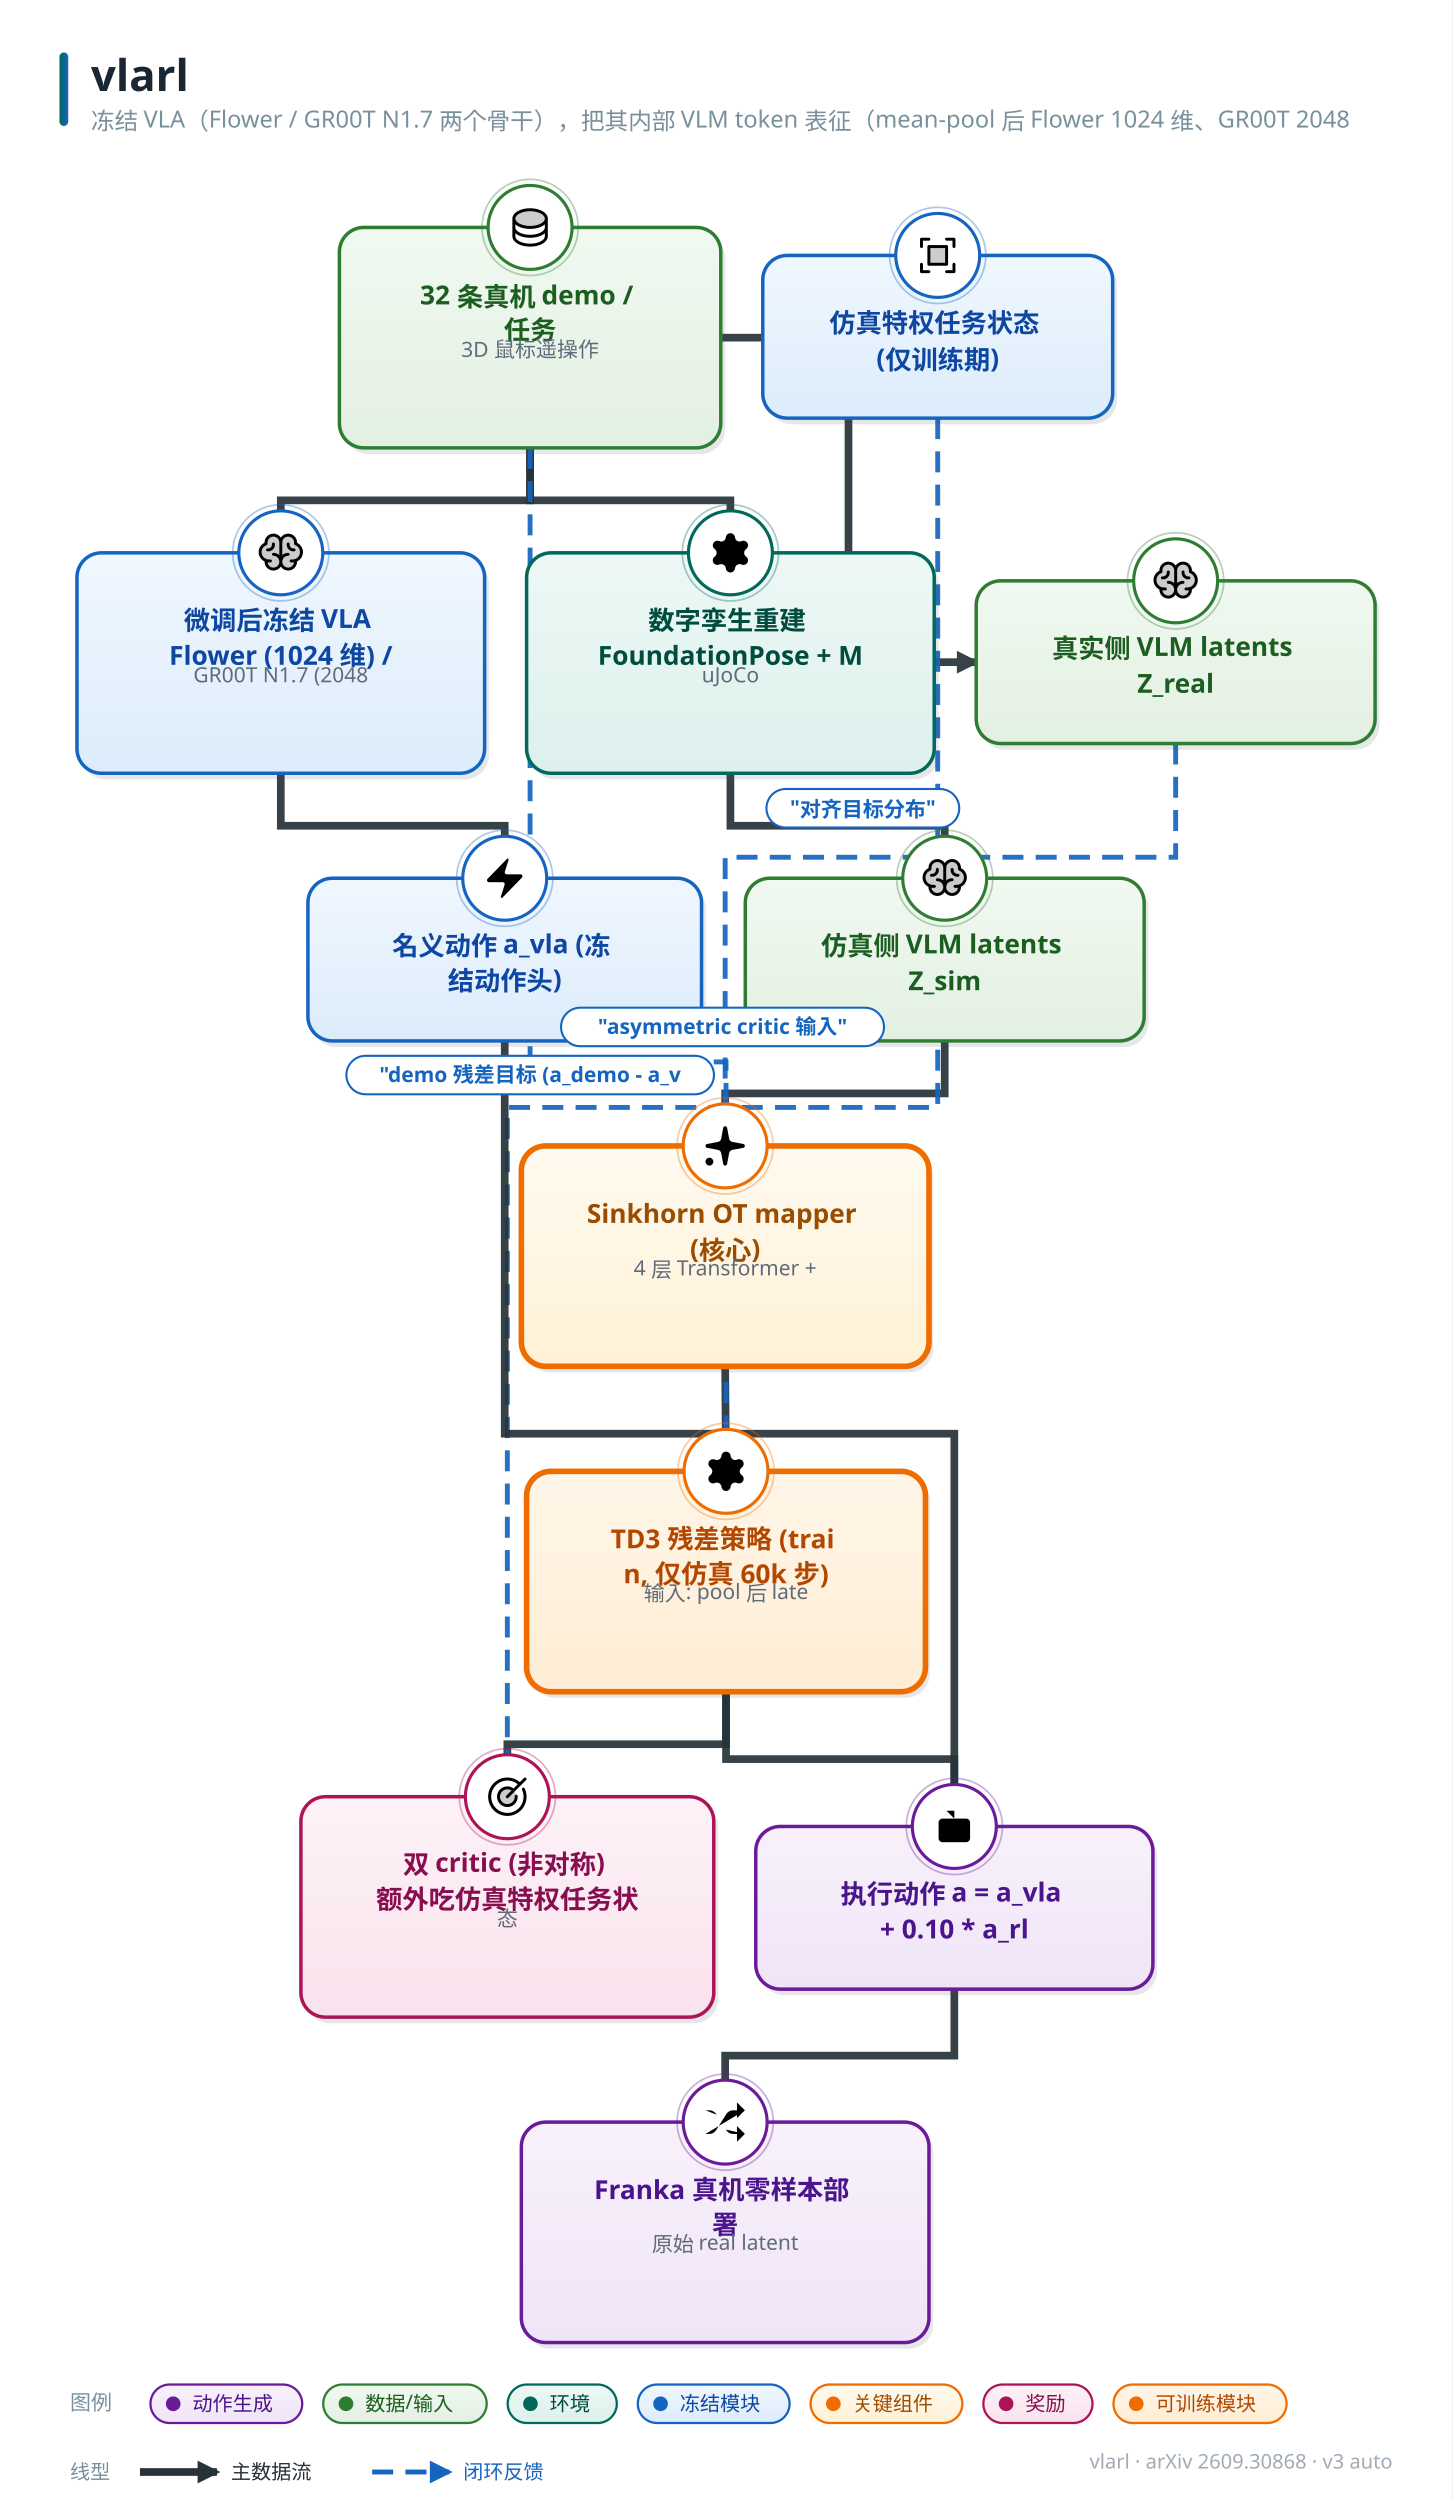
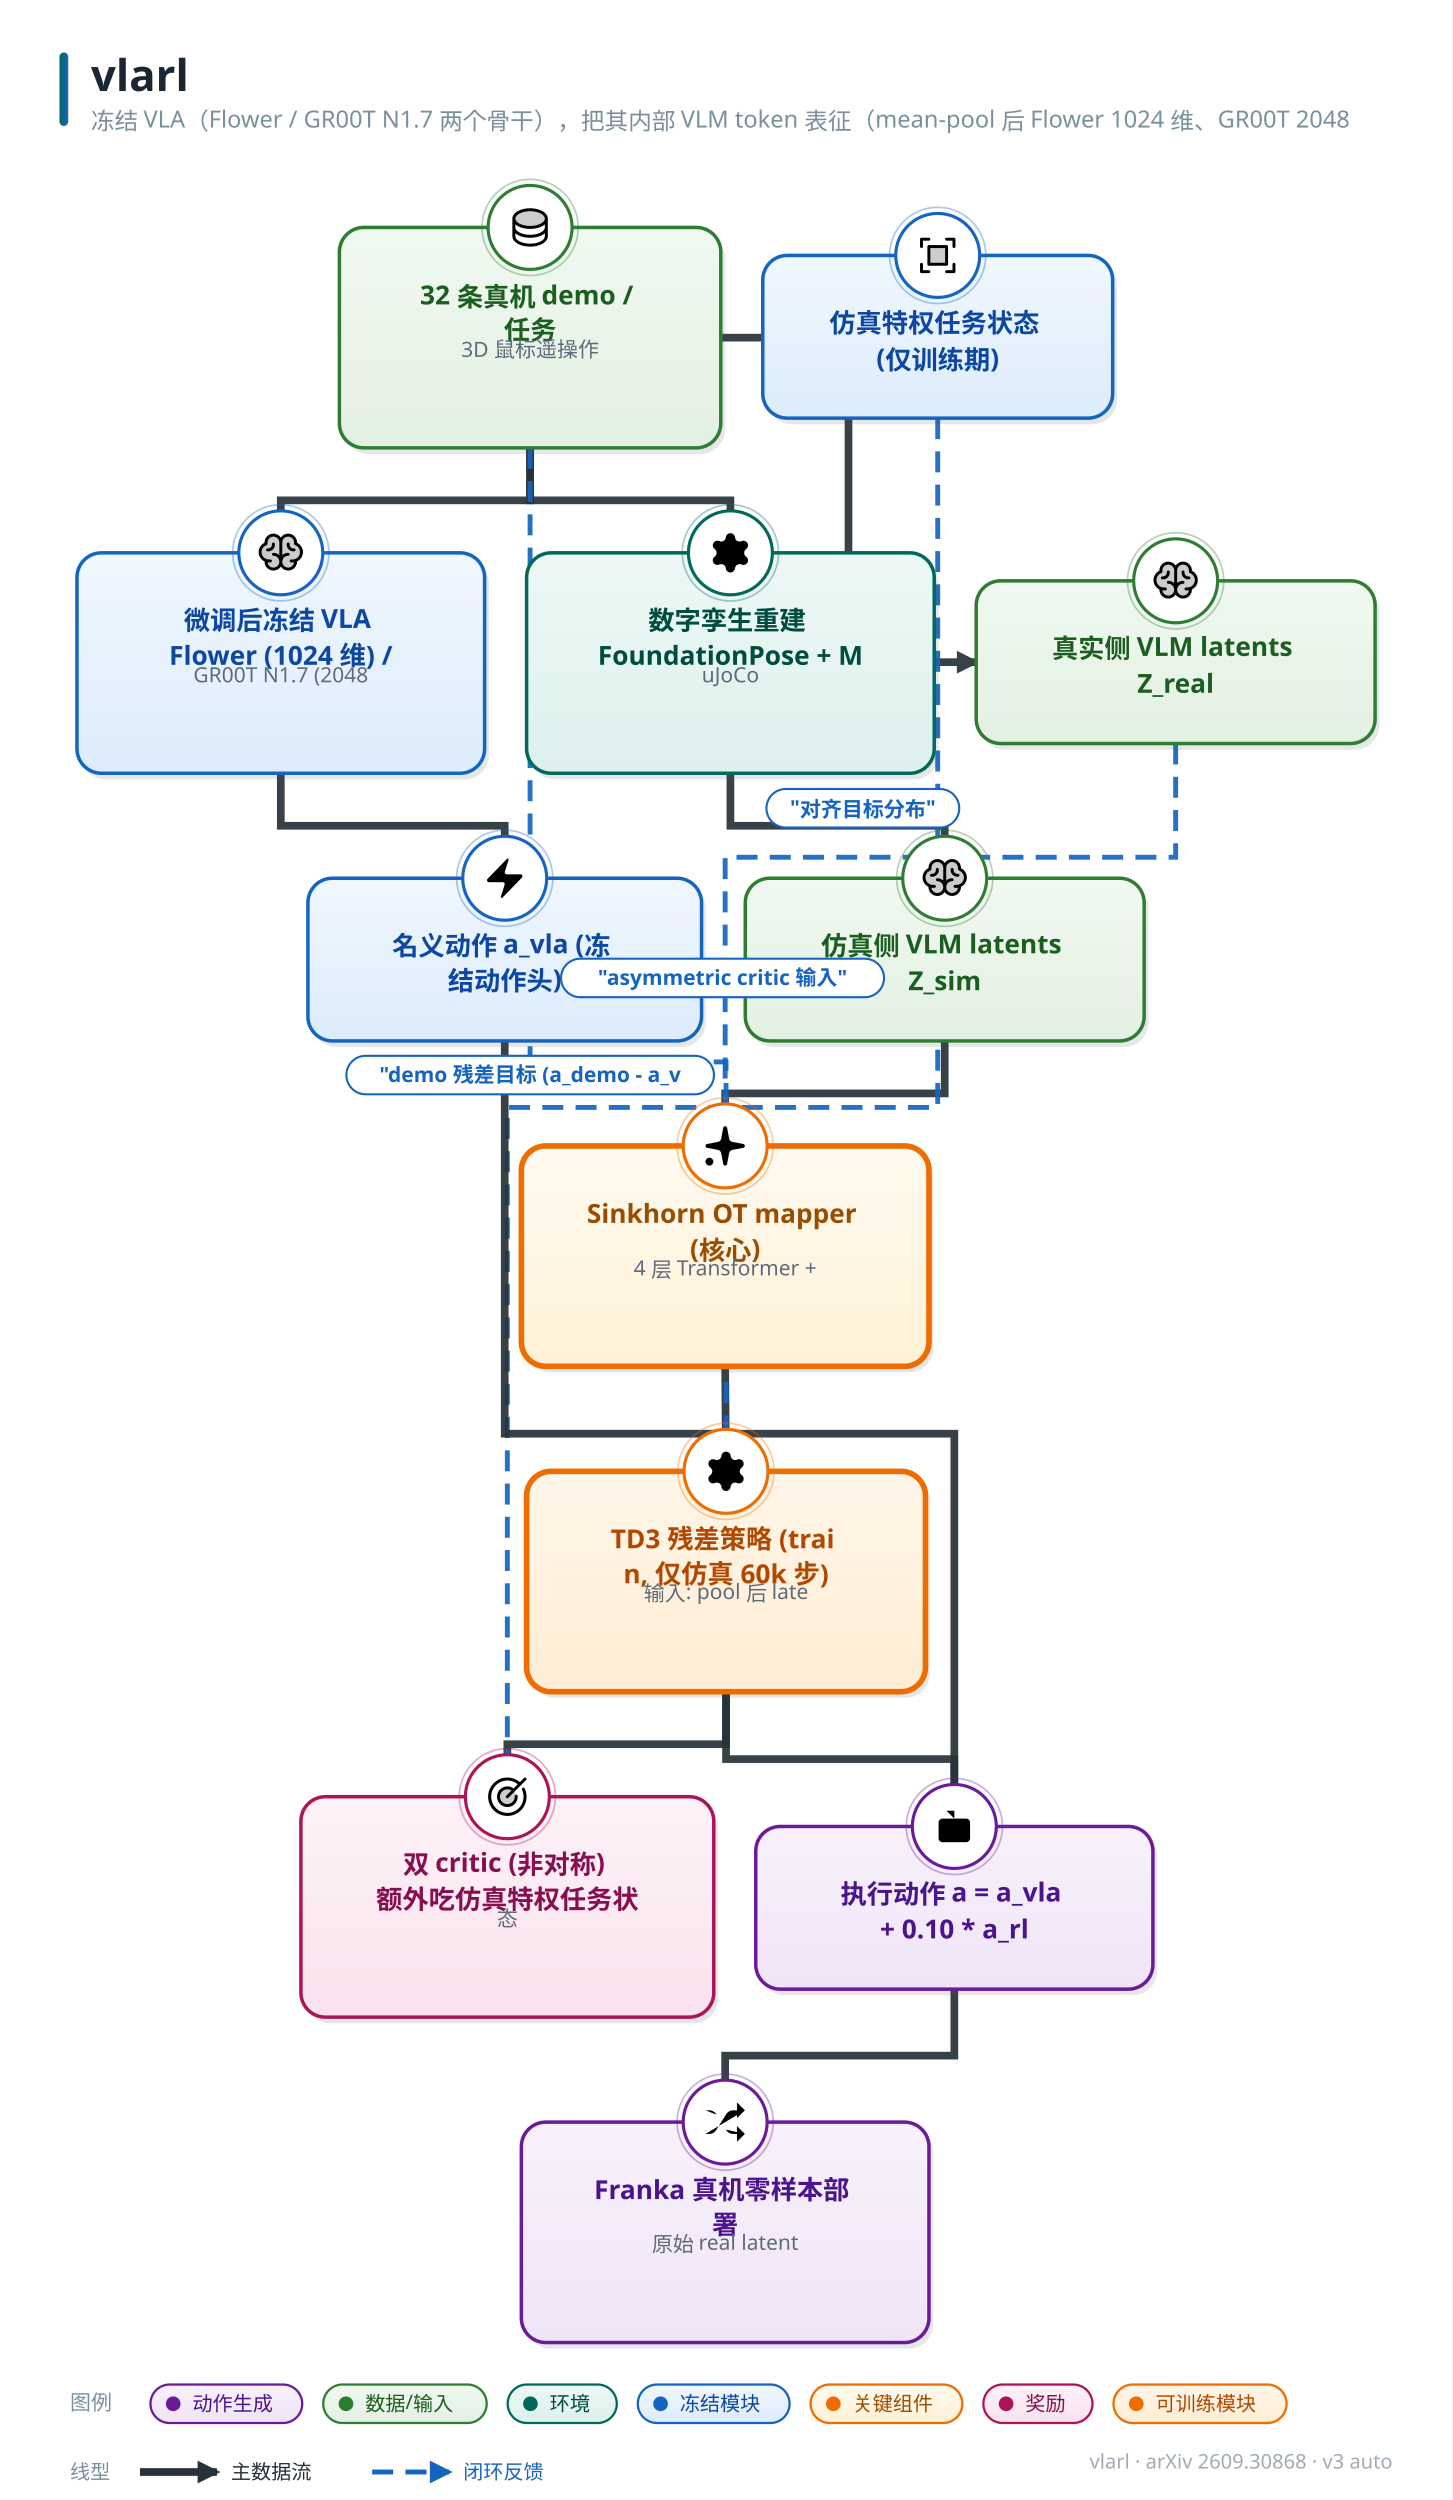
<svg xmlns="http://www.w3.org/2000/svg" width="830" height="1429" viewBox="0 0 830 1429" font-family="'PingFang SC','Hiragino Sans GB','Microsoft YaHei','Segoe UI',sans-serif">
  <style>text{font-family:'PingFang SC','Hiragino Sans GB','Microsoft YaHei','Segoe UI',sans-serif;} .lbl{font-weight:700;}</style>
  <defs>
    <linearGradient id="g-data" x1="0" y1="0" x2="0" y2="1">
      <stop offset="0" stop-color="#f1f9f1" />
      <stop offset="1" stop-color="#e2f0e2" />
    </linearGradient>
    <linearGradient id="g-frozen" x1="0" y1="0" x2="0" y2="1">
      <stop offset="0" stop-color="#f0f7fe" />
      <stop offset="1" stop-color="#dcecfb" />
    </linearGradient>
    <linearGradient id="g-train" x1="0" y1="0" x2="0" y2="1">
      <stop offset="0" stop-color="#fff6e8" />
      <stop offset="1" stop-color="#ffedd4" />
    </linearGradient>
    <linearGradient id="g-loss" x1="0" y1="0" x2="0" y2="1">
      <stop offset="0" stop-color="#fdf0f1" />
      <stop offset="1" stop-color="#f9e0e2" />
    </linearGradient>
    <linearGradient id="g-act" x1="0" y1="0" x2="0" y2="1">
      <stop offset="0" stop-color="#f8f1fb" />
      <stop offset="1" stop-color="#f0e4f7" />
    </linearGradient>
    <linearGradient id="g-loop" x1="0" y1="0" x2="0" y2="1">
      <stop offset="0" stop-color="#f2f5f7" />
      <stop offset="1" stop-color="#e6ebee" />
    </linearGradient>
    <linearGradient id="g-env" x1="0" y1="0" x2="0" y2="1">
      <stop offset="0" stop-color="#eef8f6" />
      <stop offset="1" stop-color="#dcf0ec" />
    </linearGradient>
    <linearGradient id="g-mem" x1="0" y1="0" x2="0" y2="1">
      <stop offset="0" stop-color="#fffef0" />
      <stop offset="1" stop-color="#fdf6d8" />
    </linearGradient>
    <linearGradient id="g-reward" x1="0" y1="0" x2="0" y2="1">
      <stop offset="0" stop-color="#fdf2f7" />
      <stop offset="1" stop-color="#f9e2ed" />
    </linearGradient>
    <linearGradient id="g-key" x1="0" y1="0" x2="0" y2="1">
      <stop offset="0" stop-color="#fffaf0" />
      <stop offset="1" stop-color="#fff1d6" />
    </linearGradient>
    <linearGradient id="g-title" x1="0" y1="0" x2="1" y2="0">
      <stop offset="0" stop-color="#00695c" />
      <stop offset="1" stop-color="#1565c0" />
    </linearGradient>
    <marker id="arr-main" viewBox="0 0 10 10" refX="8.5" refY="5" markerWidth="13" markerHeight="13" markerUnits="userSpaceOnUse" orient="auto-start-reverse">
      <path d="M0 0 L10 5 L0 10 z" fill="#546e7a" />
    </marker>
    <marker id="arr-thick" viewBox="0 0 10 10" refX="8.5" refY="5" markerWidth="13" markerHeight="13" markerUnits="userSpaceOnUse" orient="auto-start-reverse">
      <path d="M0 0 L10 5 L0 10 z" fill="#263238" />
    </marker>
    <marker id="arr-thin" viewBox="0 0 10 10" refX="8.5" refY="5" markerWidth="13" markerHeight="13" markerUnits="userSpaceOnUse" orient="auto-start-reverse">
      <path d="M0 0 L10 5 L0 10 z" fill="#9fb0bb" />
    </marker>
    <marker id="arr-fb" viewBox="0 0 10 10" refX="8.5" refY="5" markerWidth="13" markerHeight="13" markerUnits="userSpaceOnUse" orient="auto-start-reverse">
      <path d="M0 0 L10 5 L0 10 z" fill="#1565c0" />
    </marker>
    <marker id="arr-loss" viewBox="0 0 10 10" refX="8.5" refY="5" markerWidth="13" markerHeight="13" markerUnits="userSpaceOnUse" orient="auto-start-reverse">
      <path d="M0 0 L10 5 L0 10 z" fill="#c62828" />
    </marker>
  </defs>
  <rect width="830" height="1429" fill="#ffffff" />
  <rect x="34" y="30" width="5" height="42" rx="2.5" fill="url(#g-title)" />
  <text x="52" y="52" font-size="25" font-weight="800" fill="#1a2733">vlarl</text>
  <text x="52" y="74" font-size="13.5" fill="#78909c">冻结 VLA（Flower / GR00T N1.7 两个骨干），把其内部 VLM token 表征（mean-pool 后 Flower 1024 维、GR00T 2048 </text>
  <text x="796" y="1411" font-size="11.5" fill="#a0aab4" text-anchor="end">vlarl · arXiv 2609.30868 · v3 auto</text>
  <path d="M 303.0 256.0 L 303.0 286.0 L 160.5 286.0 L 160.5 316.0" fill="none" stroke="#263238" stroke-width="4.4" marker-end="url(#arr-thick)" opacity="0.92" />
  <path d="M 303.0 256.0 L 303.0 286.0 L 417.5 286.0 L 417.5 316.0" fill="none" stroke="#263238" stroke-width="4.4" marker-end="url(#arr-thick)" opacity="0.92" />
  <path d="M 417.5 442.0 L 417.5 472.0 L 540.0 472.0 L 540.0 502.0" fill="none" stroke="#263238" stroke-width="4.4" marker-end="url(#arr-thick)" opacity="0.92" />
  <path d="M 412.0 193.0 L 485.0 193.0 L 485.0 378.5 L 558.0 378.5" fill="none" stroke="#263238" stroke-width="4.4" marker-end="url(#arr-thick)" opacity="0.92" />
  <path d="M 540.0 595.0 L 540.0 625.0 L 414.5 625.0 L 414.5 655.0" fill="none" stroke="#263238" stroke-width="4.4" marker-end="url(#arr-thick)" opacity="0.92" />
  <path d="M 672.0 425.0 L 672.0 490.0 L 414.5 490.0 L 414.5 655.0" fill="none" stroke="#1565c0" stroke-width="2.8" stroke-dasharray="12 7" marker-end="url(#arr-fb)" opacity="0.92" />
  <path d="M 414.5 781.0 L 415.0 841.0" fill="none" stroke="#263238" stroke-width="4.4" marker-end="url(#arr-thick)" opacity="0.92" />
  <path d="M 160.5 442.0 L 160.5 472.0 L 288.5 472.0 L 288.5 502.0" fill="none" stroke="#263238" stroke-width="4.4" marker-end="url(#arr-thick)" opacity="0.92" />
  <path d="M 303.0 256.0 L 303.0 607.0 L 415.0 607.0 L 415.0 841.0" fill="none" stroke="#1565c0" stroke-width="2.8" stroke-dasharray="12 7" marker-end="url(#arr-fb)" opacity="0.92" />
  <path d="M 415.0 967.0 L 415.0 997.0 L 290.0 997.0 L 290.0 1027.0" fill="none" stroke="#263238" stroke-width="4.4" marker-end="url(#arr-thick)" opacity="0.92" />
  <path d="M 536.0 239.0 L 536.0 633.0 L 290.0 633.0 L 290.0 1027.0" fill="none" stroke="#1565c0" stroke-width="2.8" stroke-dasharray="12 7" marker-end="url(#arr-fb)" opacity="0.92" />
  <path d="M 288.5 595.0 L 288.5 819.5 L 545.5 819.5 L 545.5 1044.0" fill="none" stroke="#263238" stroke-width="4.4" marker-end="url(#arr-thick)" opacity="0.92" />
  <path d="M 415.0 967.0 L 415.0 1005.5 L 545.5 1005.5 L 545.5 1044.0" fill="none" stroke="#263238" stroke-width="4.4" marker-end="url(#arr-thick)" opacity="0.92" />
  <path d="M 545.5 1137.0 L 545.5 1175.0 L 414.5 1175.0 L 414.5 1213.0" fill="none" stroke="#263238" stroke-width="4.4" marker-end="url(#arr-thick)" opacity="0.92" />
  <rect x="196.5" y="133.5" width="218" height="126" rx="14" fill="#37474f" opacity="0.13" />
  <rect x="194" y="130" width="218" height="126" rx="14" fill="url(#g-data)" stroke="#2e7d32" stroke-width="2.0" />
  <circle cx="303.0" cy="130" r="24" fill="#ffffff" stroke="#2e7d32" stroke-width="1.8" />
  <circle cx="303.0" cy="130" r="27.5" fill="none" stroke="#2e7d32" stroke-width="1" opacity="0.35" />
  <g transform="translate(289.5,116.5) scale(0.1055)">
    <path d="M216,80c0,26.51-39.4,48-88,48S40,106.51,40,80s39.4-48,88-48S216,53.49,216,80Z" opacity="0.2" />
    <path d="M128,24C74.17,24,32,48.6,32,80v96c0,31.4,42.17,56,96,56s96-24.6,96-56V80C224,48.6,181.83,24,128,24Zm80,104c0,9.62-7.88,19.43-21.61,26.92C170.93,163.35,150.19,168,128,168s-42.93-4.65-58.39-13.08C55.88,147.43,48,137.62,48,128V111.36c17.06,15,46.23,24.64,80,24.64s62.94-9.68,80-24.64ZM69.61,53.08C85.07,44.65,105.81,40,128,40s42.93,4.65,58.39,13.08C200.12,60.57,208,70.38,208,80s-7.88,19.43-21.61,26.92C170.93,115.35,150.19,120,128,120s-42.93-4.65-58.39-13.08C55.88,99.43,48,89.62,48,80S55.88,60.57,69.61,53.08ZM186.39,202.92C170.93,211.35,150.19,216,128,216s-42.93-4.65-58.39-13.08C55.88,195.43,48,185.62,48,176V159.36c17.06,15,46.23,24.64,80,24.64s62.94-9.68,80-24.64V176C208,185.62,200.12,195.43,186.39,202.92Z" />
  </g>
  <text x="303.0" y="174" font-size="15" class="lbl" fill="#1b5e20" text-anchor="middle">
    <tspan x="303.0" dy="0">32 条真机 demo / </tspan>
    <tspan x="303.0" dy="20">任务</tspan>
  </text>
  <text x="303.0" y="204" font-size="12" fill="#5f6b7a" text-anchor="middle">3D 鼠标遥操作</text>
  <rect x="46.5" y="319.5" width="233" height="126" rx="14" fill="#37474f" opacity="0.13" />
  <rect x="44" y="316" width="233" height="126" rx="14" fill="url(#g-frozen)" stroke="#1565c0" stroke-width="2.0" />
  <circle cx="160.5" cy="316" r="24" fill="#ffffff" stroke="#1565c0" stroke-width="1.8" />
  <circle cx="160.5" cy="316" r="27.5" fill="none" stroke="#1565c0" stroke-width="1" opacity="0.35" />
  <g transform="translate(147.0,302.5) scale(0.1055)">
    <path d="M240,124a48,48,0,0,1-32,45.27h0V176a40,40,0,0,1-80,0,40,40,0,0,1-80,0v-6.73h0a48,48,0,0,1,0-90.54V72a40,40,0,0,1,80,0,40,40,0,0,1,80,0v6.73A48,48,0,0,1,240,124Z" opacity="0.2" />
    <path d="M248,124a56.11,56.11,0,0,0-32-50.61V72a48,48,0,0,0-88-26.49A48,48,0,0,0,40,72v1.39a56,56,0,0,0,0,101.2V176a48,48,0,0,0,88,26.49A48,48,0,0,0,216,176v-1.41A56.09,56.09,0,0,0,248,124ZM88,208a32,32,0,0,1-31.81-28.56A55.87,55.87,0,0,0,64,180h8a8,8,0,0,0,0-16H64A40,40,0,0,1,50.67,86.27,8,8,0,0,0,56,78.73V72a32,32,0,0,1,64,0v68.26A47.8,47.8,0,0,0,88,128a8,8,0,0,0,0,16,32,32,0,0,1,0,64Zm104-44h-8a8,8,0,0,0,0,16h8a55.87,55.87,0,0,0,7.81-.56A32,32,0,1,1,168,144a8,8,0,0,0,0-16,47.8,47.8,0,0,0-32,12.26V72a32,32,0,0,1,64,0v6.73a8,8,0,0,0,5.33,7.54A40,40,0,0,1,192,164Zm16-52a8,8,0,0,1-8,8h-4a36,36,0,0,1-36-36V80a8,8,0,0,1,16,0v4a20,20,0,0,0,20,20h4A8,8,0,0,1,208,112ZM60,120H56a8,8,0,0,1,0-16h4A20,20,0,0,0,80,84V80a8,8,0,0,1,16,0v4A36,36,0,0,1,60,120Z" />
  </g>
  <text x="160.5" y="360" font-size="15" class="lbl" fill="#0d47a1" text-anchor="middle">
    <tspan x="160.5" dy="0">微调后冻结 VLA</tspan>
    <tspan x="160.5" dy="20">Flower (1024 维) /</tspan>
  </text>
  <text x="160.5" y="390" font-size="12" fill="#5f6b7a" text-anchor="middle"> GR00T N1.7 (2048 </text>
  <rect x="303.5" y="319.5" width="233" height="126" rx="14" fill="#37474f" opacity="0.13" />
  <rect x="301" y="316" width="233" height="126" rx="14" fill="url(#g-env)" stroke="#00695c" stroke-width="2.0" />
  <circle cx="417.5" cy="316" r="24" fill="#ffffff" stroke="#00695c" stroke-width="1.8" />
  <circle cx="417.5" cy="316" r="27.5" fill="none" stroke="#00695c" stroke-width="1" opacity="0.35" />
  <g transform="translate(404.0,302.5) scale(1.125)">
    <path d="M9.671 4.136a2.34 2.34 0 0 1 4.659 0 2.34 2.34 0 0 0 3.319 1.915 2.34 2.34 0 0 1 2.33 4.033 2.34 2.34 0 0 0 0 3.831 2.34 2.34 0 0 1-2.33 4.033 2.34 2.34 0 0 0-3.319 1.915 2.34 2.34 0 0 1-4.659 0 2.34 2.34 0 0 0-3.32-1.915 2.34 2.34 0 0 1-2.33-4.033 2.34 2.34 0 0 0 0-3.831A2.34 2.34 0 0 1 6.35 6.051a2.34 2.34 0 0 0 3.319-1.915" />
    <circle cx="12" cy="12" r="3" />
  </g>
  <text x="417.5" y="360" font-size="15" class="lbl" fill="#004d40" text-anchor="middle">
    <tspan x="417.5" dy="0">数字孪生重建</tspan>
    <tspan x="417.5" dy="20">FoundationPose + M</tspan>
  </text>
  <text x="417.5" y="390" font-size="12" fill="#5f6b7a" text-anchor="middle">uJoCo</text>
  <rect x="428.5" y="505.5" width="228" height="93" rx="14" fill="#37474f" opacity="0.13" />
  <rect x="426" y="502" width="228" height="93" rx="14" fill="url(#g-data)" stroke="#2e7d32" stroke-width="2.0" />
  <circle cx="540.0" cy="502" r="24" fill="#ffffff" stroke="#2e7d32" stroke-width="1.8" />
  <circle cx="540.0" cy="502" r="27.5" fill="none" stroke="#2e7d32" stroke-width="1" opacity="0.35" />
  <g transform="translate(526.5,488.5) scale(0.1055)">
    <path d="M240,124a48,48,0,0,1-32,45.27h0V176a40,40,0,0,1-80,0,40,40,0,0,1-80,0v-6.73h0a48,48,0,0,1,0-90.54V72a40,40,0,0,1,80,0,40,40,0,0,1,80,0v6.73A48,48,0,0,1,240,124Z" opacity="0.2" />
    <path d="M248,124a56.11,56.11,0,0,0-32-50.61V72a48,48,0,0,0-88-26.49A48,48,0,0,0,40,72v1.39a56,56,0,0,0,0,101.2V176a48,48,0,0,0,88,26.49A48,48,0,0,0,216,176v-1.41A56.09,56.09,0,0,0,248,124ZM88,208a32,32,0,0,1-31.81-28.56A55.87,55.87,0,0,0,64,180h8a8,8,0,0,0,0-16H64A40,40,0,0,1,50.67,86.27,8,8,0,0,0,56,78.73V72a32,32,0,0,1,64,0v68.26A47.8,47.8,0,0,0,88,128a8,8,0,0,0,0,16,32,32,0,0,1,0,64Zm104-44h-8a8,8,0,0,0,0,16h8a55.87,55.87,0,0,0,7.81-.56A32,32,0,1,1,168,144a8,8,0,0,0,0-16,47.8,47.8,0,0,0-32,12.26V72a32,32,0,0,1,64,0v6.73a8,8,0,0,0,5.33,7.54A40,40,0,0,1,192,164Zm16-52a8,8,0,0,1-8,8h-4a36,36,0,0,1-36-36V80a8,8,0,0,1,16,0v4a20,20,0,0,0,20,20h4A8,8,0,0,1,208,112ZM60,120H56a8,8,0,0,1,0-16h4A20,20,0,0,0,80,84V80a8,8,0,0,1,16,0v4A36,36,0,0,1,60,120Z" />
  </g>
  <text x="540.0" y="546" font-size="15" class="lbl" fill="#1b5e20" text-anchor="middle">
    <tspan x="540.0" dy="0">仿真侧 VLM latents</tspan>
    <tspan x="540.0" dy="20"> Z_sim</tspan>
  </text>
  <rect x="560.5" y="335.5" width="228" height="93" rx="14" fill="#37474f" opacity="0.13" />
  <rect x="558" y="332" width="228" height="93" rx="14" fill="url(#g-data)" stroke="#2e7d32" stroke-width="2.0" />
  <circle cx="672.0" cy="332" r="24" fill="#ffffff" stroke="#2e7d32" stroke-width="1.8" />
  <circle cx="672.0" cy="332" r="27.5" fill="none" stroke="#2e7d32" stroke-width="1" opacity="0.35" />
  <g transform="translate(658.5,318.5) scale(0.1055)">
    <path d="M240,124a48,48,0,0,1-32,45.27h0V176a40,40,0,0,1-80,0,40,40,0,0,1-80,0v-6.73h0a48,48,0,0,1,0-90.54V72a40,40,0,0,1,80,0,40,40,0,0,1,80,0v6.73A48,48,0,0,1,240,124Z" opacity="0.2" />
    <path d="M248,124a56.11,56.11,0,0,0-32-50.61V72a48,48,0,0,0-88-26.49A48,48,0,0,0,40,72v1.39a56,56,0,0,0,0,101.2V176a48,48,0,0,0,88,26.49A48,48,0,0,0,216,176v-1.41A56.09,56.09,0,0,0,248,124ZM88,208a32,32,0,0,1-31.81-28.56A55.87,55.87,0,0,0,64,180h8a8,8,0,0,0,0-16H64A40,40,0,0,1,50.67,86.27,8,8,0,0,0,56,78.73V72a32,32,0,0,1,64,0v68.26A47.8,47.8,0,0,0,88,128a8,8,0,0,0,0,16,32,32,0,0,1,0,64Zm104-44h-8a8,8,0,0,0,0,16h8a55.87,55.87,0,0,0,7.81-.56A32,32,0,1,1,168,144a8,8,0,0,0,0-16,47.8,47.8,0,0,0-32,12.26V72a32,32,0,0,1,64,0v6.73a8,8,0,0,0,5.33,7.54A40,40,0,0,1,192,164Zm16-52a8,8,0,0,1-8,8h-4a36,36,0,0,1-36-36V80a8,8,0,0,1,16,0v4a20,20,0,0,0,20,20h4A8,8,0,0,1,208,112ZM60,120H56a8,8,0,0,1,0-16h4A20,20,0,0,0,80,84V80a8,8,0,0,1,16,0v4A36,36,0,0,1,60,120Z" />
  </g>
  <text x="672.0" y="376" font-size="15" class="lbl" fill="#1b5e20" text-anchor="middle">
    <tspan x="672.0" dy="0">真实侧 VLM latents</tspan>
    <tspan x="672.0" dy="20"> Z_real</tspan>
  </text>
  <rect x="300.5" y="658.5" width="233" height="126" rx="14" fill="#37474f" opacity="0.13" />
  <rect x="298" y="655" width="233" height="126" rx="14" fill="url(#g-key)" stroke="#ef6c00" stroke-width="3.2" />
  <circle cx="414.5" cy="655" r="24" fill="#ffffff" stroke="#ef6c00" stroke-width="1.8" />
  <circle cx="414.5" cy="655" r="27.5" fill="none" stroke="#ef6c00" stroke-width="1" opacity="0.35" />
  <g transform="translate(401.0,641.5) scale(1.125)">
    <path d="M11.017 2.814a1 1 0 0 1 1.966 0l1.051 5.558a2 2 0 0 0 1.594 1.594l5.558 1.051a1 1 0 0 1 0 1.966l-5.558 1.051a2 2 0 0 0-1.594 1.594l-1.051 5.558a1 1 0 0 1-1.966 0l-1.051-5.558a2 2 0 0 0-1.594-1.594l-5.558-1.051a1 1 0 0 1 0-1.966l5.558-1.051a2 2 0 0 0 1.594-1.594z" />
    <path d="M20 2v4" />
    <path d="M22 4h-4" />
    <circle cx="4" cy="20" r="2" />
  </g>
  <text x="414.5" y="699" font-size="15" class="lbl" fill="#9a4d00" text-anchor="middle">
    <tspan x="414.5" dy="0">Sinkhorn OT mapper</tspan>
    <tspan x="414.5" dy="20"> (核心)</tspan>
  </text>
  <text x="414.5" y="729" font-size="12" fill="#5f6b7a" text-anchor="middle">4 层 Transformer +</text>
  <rect x="303.5" y="844.5" width="228" height="126" rx="14" fill="#37474f" opacity="0.13" />
  <rect x="301" y="841" width="228" height="126" rx="14" fill="url(#g-train)" stroke="#ef6c00" stroke-width="3.2" />
  <circle cx="415.0" cy="841" r="24" fill="#ffffff" stroke="#ef6c00" stroke-width="1.8" />
  <circle cx="415.0" cy="841" r="27.5" fill="none" stroke="#ef6c00" stroke-width="1" opacity="0.35" />
  <g transform="translate(401.5,827.5) scale(1.125)">
    <path d="M9.671 4.136a2.34 2.34 0 0 1 4.659 0 2.34 2.34 0 0 0 3.319 1.915 2.34 2.34 0 0 1 2.33 4.033 2.34 2.34 0 0 0 0 3.831 2.34 2.34 0 0 1-2.33 4.033 2.34 2.34 0 0 0-3.319 1.915 2.34 2.34 0 0 1-4.659 0 2.34 2.34 0 0 0-3.32-1.915 2.34 2.34 0 0 1-2.33-4.033 2.34 2.34 0 0 0 0-3.831A2.34 2.34 0 0 1 6.35 6.051a2.34 2.34 0 0 0 3.319-1.915" />
    <circle cx="12" cy="12" r="3" />
  </g>
  <text x="415.0" y="885" font-size="15" class="lbl" fill="#b34700" text-anchor="middle">
    <tspan x="415.0" dy="0">TD3 残差策略 (trai</tspan>
    <tspan x="415.0" dy="20">n, 仅仿真 60k 步)</tspan>
  </text>
  <text x="415.0" y="915" font-size="12" fill="#5f6b7a" text-anchor="middle">输入: pool 后 late</text>
  <rect x="178.5" y="505.5" width="225" height="93" rx="14" fill="#37474f" opacity="0.13" />
  <rect x="176" y="502" width="225" height="93" rx="14" fill="url(#g-frozen)" stroke="#1565c0" stroke-width="2.0" />
  <circle cx="288.5" cy="502" r="24" fill="#ffffff" stroke="#1565c0" stroke-width="1.8" />
  <circle cx="288.5" cy="502" r="27.5" fill="none" stroke="#1565c0" stroke-width="1" opacity="0.35" />
  <g transform="translate(275.0,488.5) scale(1.125)">
    <path d="M4 14a1 1 0 0 1-.78-1.63l9.9-10.2a.5.5 0 0 1 .86.46l-1.92 6.02A1 1 0 0 0 13 10h7a1 1 0 0 1 .78 1.63l-9.9 10.2a.5.5 0 0 1-.86-.46l1.92-6.02A1 1 0 0 0 11 14z" />
  </g>
  <text x="288.5" y="546" font-size="15" class="lbl" fill="#0d47a1" text-anchor="middle">
    <tspan x="288.5" dy="0">名义动作 a_vla (冻</tspan>
    <tspan x="288.5" dy="20">结动作头)</tspan>
  </text>
  <rect x="174.5" y="1030.5" width="236" height="126" rx="14" fill="#37474f" opacity="0.13" />
  <rect x="172" y="1027" width="236" height="126" rx="14" fill="url(#g-reward)" stroke="#ad1457" stroke-width="2.0" />
  <circle cx="290.0" cy="1027" r="24" fill="#ffffff" stroke="#ad1457" stroke-width="1.8" />
  <circle cx="290.0" cy="1027" r="27.5" fill="none" stroke="#ad1457" stroke-width="1" opacity="0.35" />
  <g transform="translate(276.5,1013.5) scale(0.1055)">
    <path d="M176,128a48,48,0,1,1-48-48A48,48,0,0,1,176,128Z" opacity="0.2" />
    <path d="M221.87,83.16A104.1,104.1,0,1,1,195.67,49l22.67-22.68a8,8,0,0,1,11.32,11.32l-96,96a8,8,0,0,1-11.32-11.32l27.72-27.72a40,40,0,1,0,17.87,31.09,8,8,0,1,1,16-.9,56,56,0,1,1-22.38-41.65L184.3,60.39a87.88,87.88,0,1,0,23.13,29.67,8,8,0,0,1,14.44-6.9Z" />
  </g>
  <text x="290.0" y="1071" font-size="15" class="lbl" fill="#880e4f" text-anchor="middle">
    <tspan x="290.0" dy="0">双 critic (非对称)</tspan>
    <tspan x="290.0" dy="20">额外吃仿真特权任务状</tspan>
  </text>
  <text x="290.0" y="1101" font-size="12" fill="#5f6b7a" text-anchor="middle">态</text>
  <rect x="438.5" y="149.5" width="200" height="93" rx="14" fill="#37474f" opacity="0.13" />
  <rect x="436" y="146" width="200" height="93" rx="14" fill="url(#g-frozen)" stroke="#1565c0" stroke-width="2.0" />
  <circle cx="536.0" cy="146" r="24" fill="#ffffff" stroke="#1565c0" stroke-width="1.8" />
  <circle cx="536.0" cy="146" r="27.5" fill="none" stroke="#1565c0" stroke-width="1" opacity="0.35" />
  <g transform="translate(522.5,132.5) scale(0.1055)">
    <path d="M176,80v96H80V80Z" opacity="0.2" />
    <path d="M224,40V80a8,8,0,0,1-16,0V48H176a8,8,0,0,1,0-16h40A8,8,0,0,1,224,40ZM80,208H48V176a8,8,0,0,0-16,0v40a8,8,0,0,0,8,8H80a8,8,0,0,0,0-16Zm136-40a8,8,0,0,0-8,8v32H176a8,8,0,0,0,0,16h40a8,8,0,0,0,8-8V176A8,8,0,0,0,216,168ZM40,88a8,8,0,0,0,8-8V48H80a8,8,0,0,0,0-16H40a8,8,0,0,0-8,8V80A8,8,0,0,0,40,88ZM80,72h96a8,8,0,0,1,8,8v96a8,8,0,0,1-8,8H80a8,8,0,0,1-8-8V80A8,8,0,0,1,80,72Zm8,96h80V88H88Z" />
  </g>
  <text x="536.0" y="190" font-size="15" class="lbl" fill="#0d47a1" text-anchor="middle">
    <tspan x="536.0" dy="0">仿真特权任务状态</tspan>
    <tspan x="536.0" dy="20">(仅训练期)</tspan>
  </text>
  <rect x="434.5" y="1047.5" width="227" height="93" rx="14" fill="#37474f" opacity="0.13" />
  <rect x="432" y="1044" width="227" height="93" rx="14" fill="url(#g-act)" stroke="#6a1b9a" stroke-width="2.0" />
  <circle cx="545.5" cy="1044" r="24" fill="#ffffff" stroke="#6a1b9a" stroke-width="1.8" />
  <circle cx="545.5" cy="1044" r="27.5" fill="none" stroke="#6a1b9a" stroke-width="1" opacity="0.35" />
  <g transform="translate(532.0,1030.5) scale(1.125)">
    <path d="M12 8V4H8" />
    <rect width="16" height="12" x="4" y="8" rx="2" />
    <path d="M2 14h2" />
    <path d="M20 14h2" />
    <path d="M15 13v2" />
    <path d="M9 13v2" />
  </g>
  <text x="545.5" y="1088" font-size="15" class="lbl" fill="#4a148c" text-anchor="middle">
    <tspan x="545.5" dy="0">执行动作 a = a_vla</tspan>
    <tspan x="545.5" dy="20"> + 0.10 * a_rl</tspan>
  </text>
  <rect x="300.5" y="1216.5" width="233" height="126" rx="14" fill="#37474f" opacity="0.13" />
  <rect x="298" y="1213" width="233" height="126" rx="14" fill="url(#g-act)" stroke="#6a1b9a" stroke-width="2.0" />
  <circle cx="414.5" cy="1213" r="24" fill="#ffffff" stroke="#6a1b9a" stroke-width="1.8" />
  <circle cx="414.5" cy="1213" r="27.5" fill="none" stroke="#6a1b9a" stroke-width="1" opacity="0.35" />
  <g transform="translate(401.0,1199.5) scale(1.125)">
    <path d="m18 14 4 4-4 4" />
    <path d="m18 2 4 4-4 4" />
    <path d="M2 18h1.973a4 4 0 0 0 3.3-1.7l5.454-8.6a4 4 0 0 1 3.3-1.7H22" />
    <path d="M2 6h1.972a4 4 0 0 1 3.6 2.2" />
    <path d="M22 18h-6.041a4 4 0 0 1-3.3-1.8l-.359-.45" />
  </g>
  <text x="414.5" y="1257" font-size="15" class="lbl" fill="#4a148c" text-anchor="middle">
    <tspan x="414.5" dy="0">Franka 真机零样本部</tspan>
    <tspan x="414.5" dy="20">署</tspan>
  </text>
  <text x="414.5" y="1287" font-size="12" fill="#5f6b7a" text-anchor="middle">原始 real latent </text>
  <g transform="translate(493.2,462.0)">
    <rect x="-55.1" y="-11" width="110.2" height="22" rx="11" fill="#ffffff" stroke="#1565c0" stroke-width="1.2" />
    <text y="4" font-size="12" fill="#1565c0" font-weight="600" text-anchor="middle">"对齐目标分布"</text>
  </g>
  <g transform="translate(303.0,614.5)">
    <rect x="-105.0" y="-11" width="210.1" height="22" rx="11" fill="#ffffff" stroke="#1565c0" stroke-width="1.2" />
    <text y="4" font-size="12" fill="#1565c0" font-weight="600" text-anchor="middle">"demo 残差目标 (a_demo - a_v</text>
  </g>
-   <g transform="translate(413.0,587.0)">
+   <g transform="translate(413.0,559.0)">
    <rect x="-92.3" y="-11" width="184.6" height="22" rx="11" fill="#ffffff" stroke="#1565c0" stroke-width="1.2" />
    <text y="4" font-size="12" fill="#1565c0" font-weight="600" text-anchor="middle">"asymmetric critic 输入"</text>
  </g>
  <text x="40" y="1377.5" font-size="12" fill="#78909c">图例</text>
  <g>
    <rect x="86" y="1363" width="86.76" height="22" rx="11" fill="url(#g-act)" stroke="#6a1b9a" stroke-width="1.3" />
    <circle cx="99" cy="1374" r="4.2" fill="#6a1b9a" />
    <text x="110" y="1378" font-size="11.5" fill="#4a148c">动作生成</text>
  </g>
  <g>
    <rect x="184.76" y="1363" width="93.43" height="22" rx="11" fill="url(#g-data)" stroke="#2e7d32" stroke-width="1.3" />
    <circle cx="197.76" cy="1374" r="4.2" fill="#2e7d32" />
    <text x="208.76" y="1378" font-size="11.5" fill="#1b5e20">数据/输入</text>
  </g>
  <g>
    <rect x="290.19" y="1363" width="62.38" height="22" rx="11" fill="url(#g-env)" stroke="#00695c" stroke-width="1.3" />
    <circle cx="303.19" cy="1374" r="4.2" fill="#00695c" />
    <text x="314.19" y="1378" font-size="11.5" fill="#004d40">环境</text>
  </g>
  <g>
    <rect x="364.57" y="1363" width="86.76" height="22" rx="11" fill="url(#g-frozen)" stroke="#1565c0" stroke-width="1.3" />
    <circle cx="377.57" cy="1374" r="4.2" fill="#1565c0" />
    <text x="388.57" y="1378" font-size="11.5" fill="#0d47a1">冻结模块</text>
  </g>
  <g>
    <rect x="463.33" y="1363" width="86.76" height="22" rx="11" fill="url(#g-key)" stroke="#ef6c00" stroke-width="1.3" />
    <circle cx="476.33" cy="1374" r="4.2" fill="#ef6c00" />
    <text x="487.33" y="1378" font-size="11.5" fill="#9a4d00">关键组件</text>
  </g>
  <g>
    <rect x="562.09" y="1363" width="62.38" height="22" rx="11" fill="url(#g-reward)" stroke="#ad1457" stroke-width="1.3" />
    <circle cx="575.09" cy="1374" r="4.2" fill="#ad1457" />
    <text x="586.09" y="1378" font-size="11.5" fill="#880e4f">奖励</text>
  </g>
  <g>
    <rect x="636.47" y="1363" width="98.95" height="22" rx="11" fill="url(#g-train)" stroke="#ef6c00" stroke-width="1.3" />
    <circle cx="649.47" cy="1374" r="4.2" fill="#ef6c00" />
    <text x="660.47" y="1378" font-size="11.5" fill="#b34700">可训练模块</text>
  </g>
  <text x="40" y="1417" font-size="11.5" fill="#78909c">线型</text>
  <g>
    <path d="M 80 1413 h 44" stroke="#263238" stroke-width="4.4" marker-end="url(#arr-thick)" />
    <text x="132" y="1417" font-size="11.5" fill="#263238">主数据流</text>
  </g>
  <g>
    <path d="M 212.76 1413 h 44" stroke="#1565c0" stroke-width="2.8" stroke-dasharray="12 7" marker-end="url(#arr-fb)" />
    <text x="264.76" y="1417" font-size="11.5" fill="#1565c0">闭环反馈</text>
  </g>
</svg>
